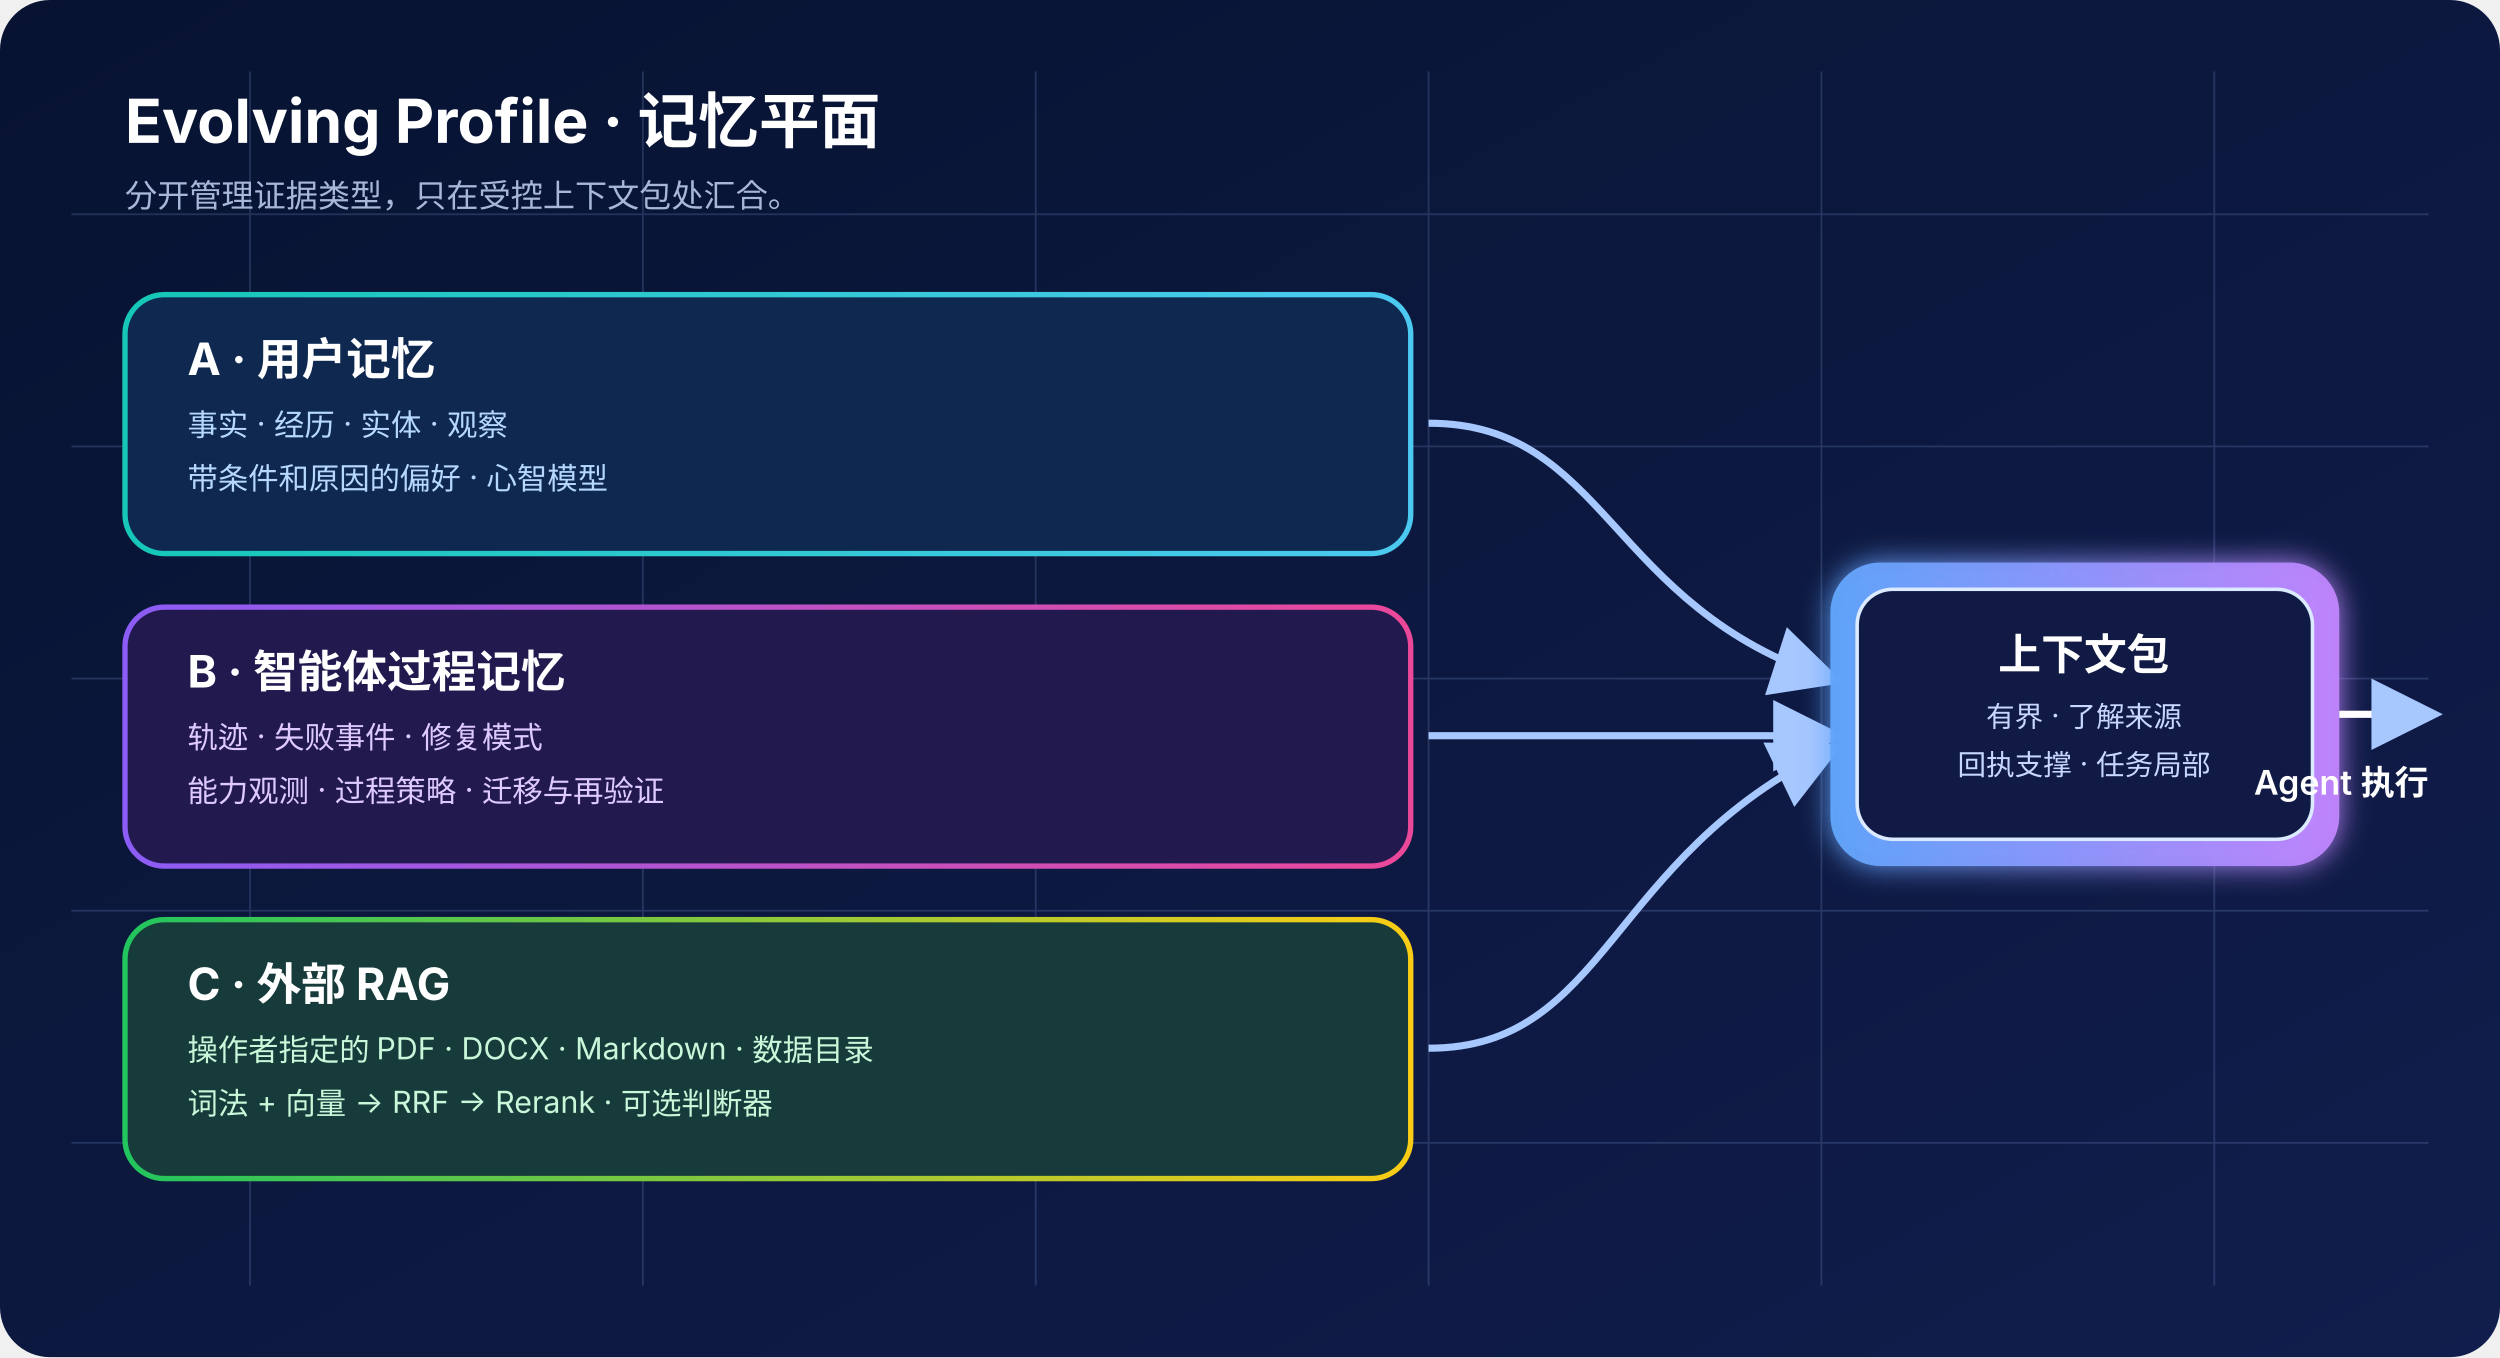
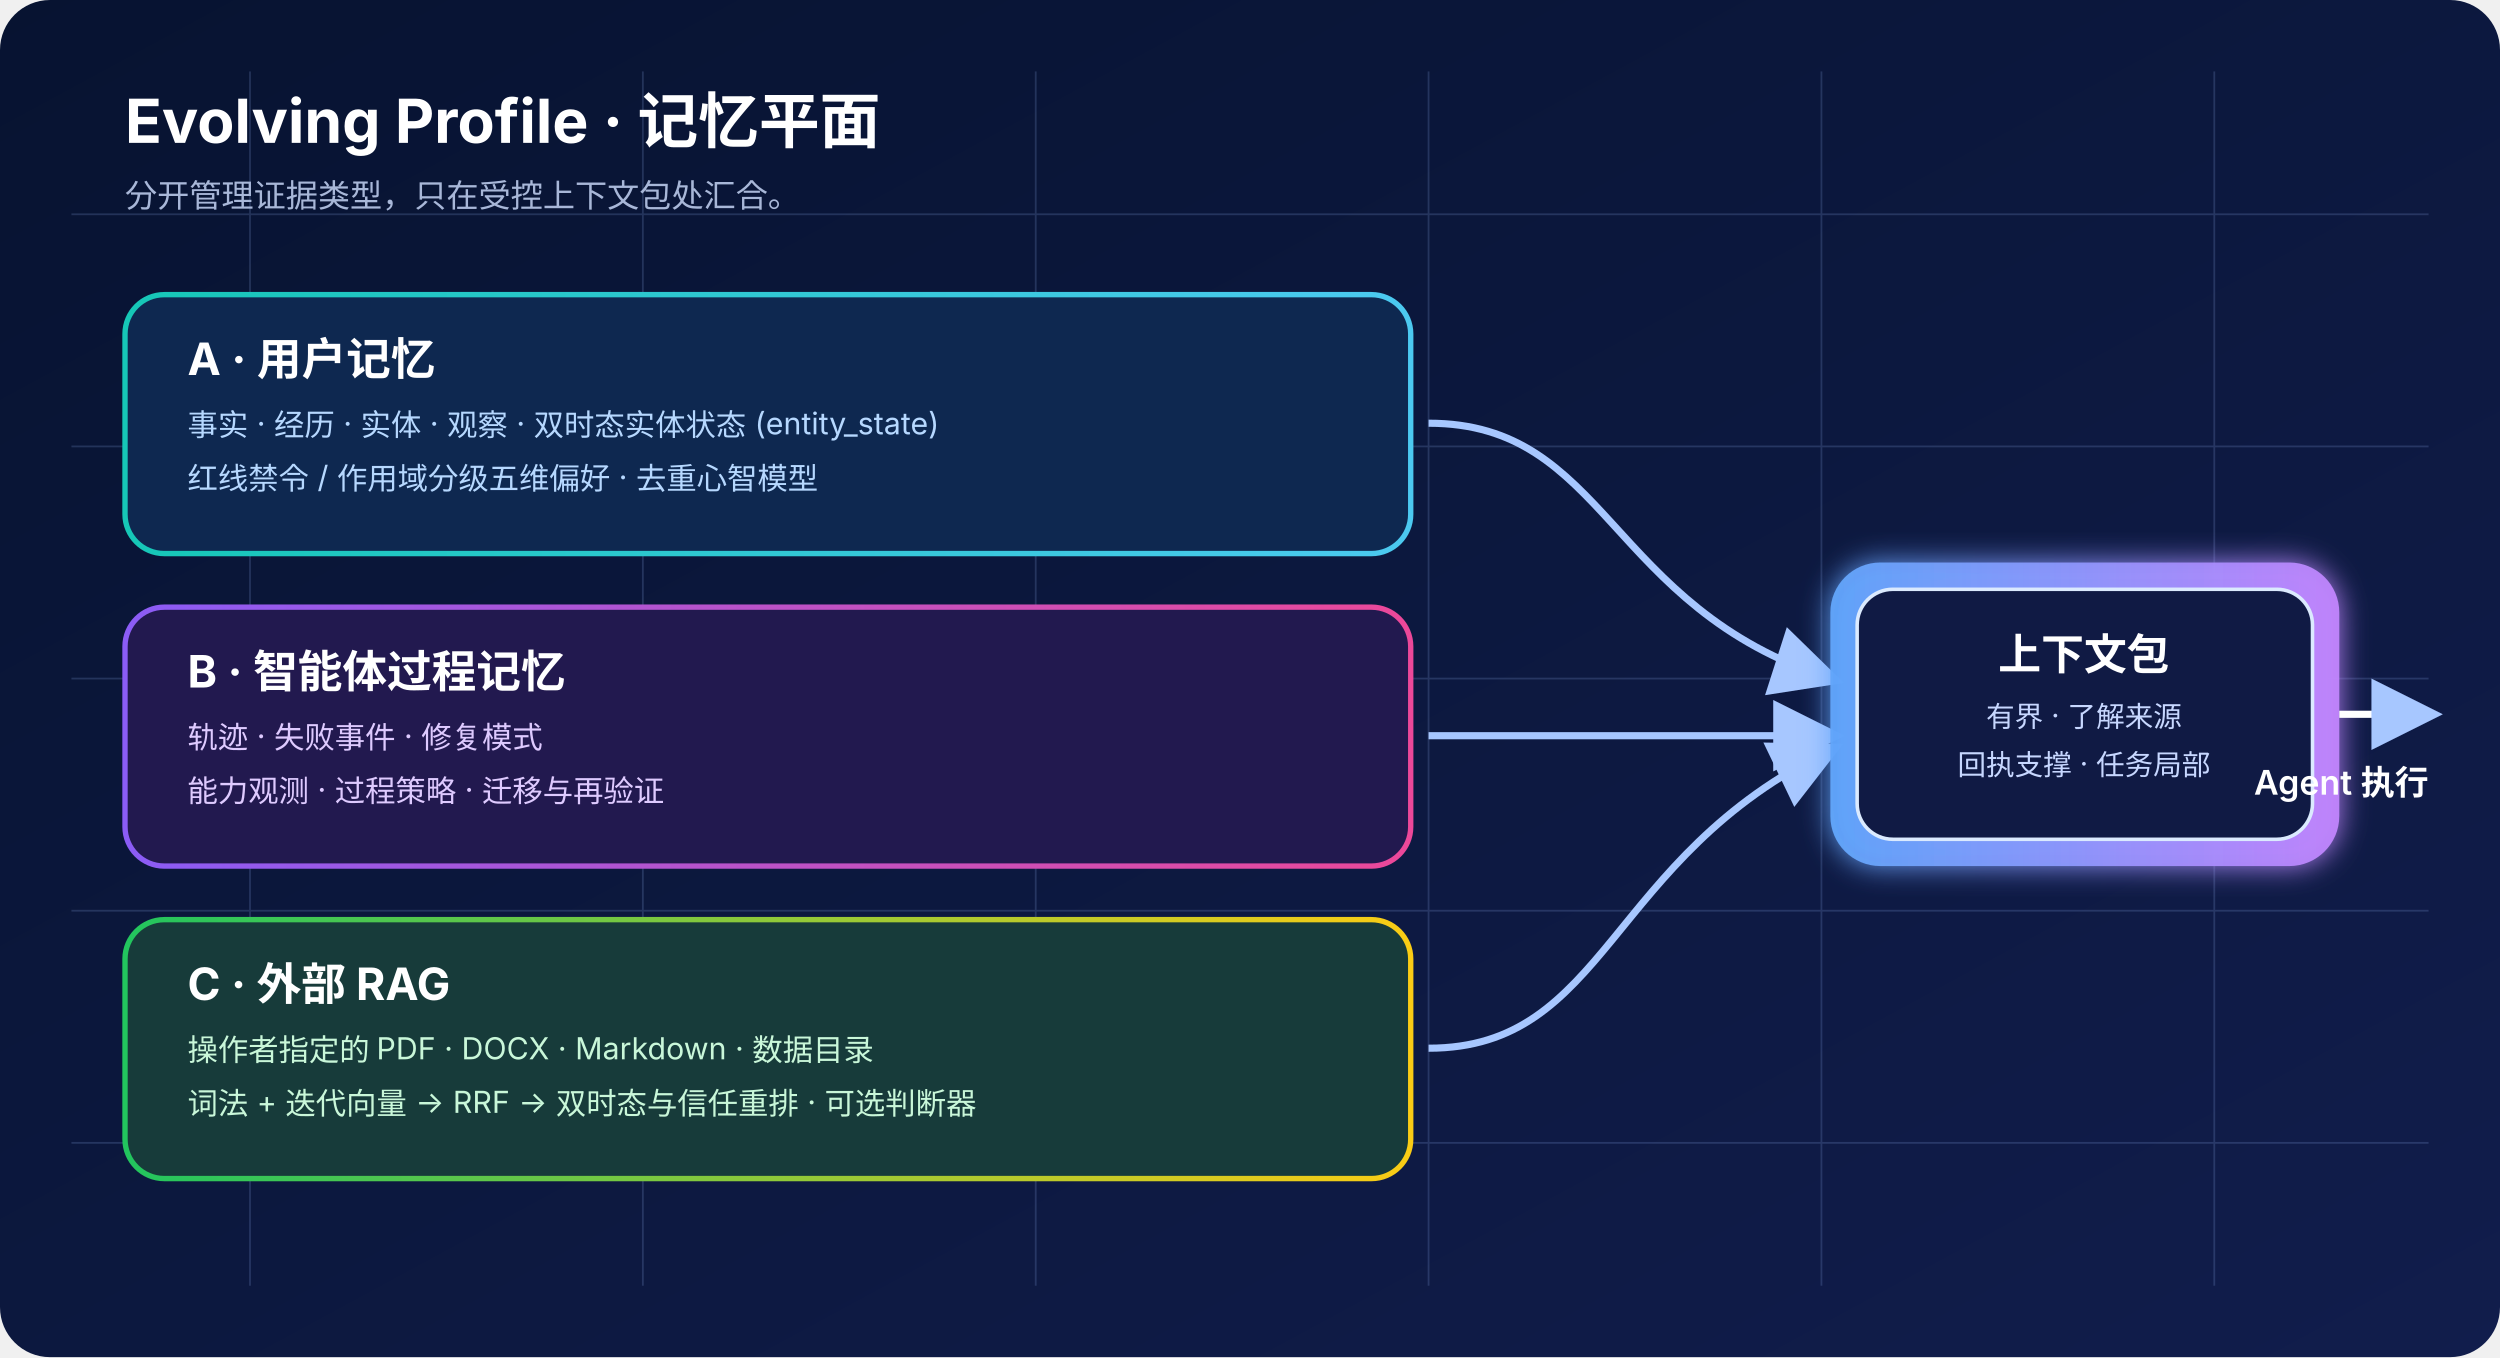
<svg xmlns="http://www.w3.org/2000/svg" width="1400" height="760" viewBox="0 0 1400 760" role="img" aria-labelledby="title desc">
  <defs>
    <linearGradient id="bg" x1="0" x2="1" y1="0" y2="1">
      <stop stop-color="#071331" />
      <stop offset="1" stop-color="#111d4c" />
    </linearGradient>
    <linearGradient id="user" x1="0" x2="1">
      <stop stop-color="#16c7b7" />
      <stop offset="1" stop-color="#4cc9f0" />
    </linearGradient>
    <linearGradient id="agent" x1="0" x2="1">
      <stop stop-color="#8b5cf6" />
      <stop offset="1" stop-color="#ec4899" />
    </linearGradient>
    <linearGradient id="rag" x1="0" x2="1">
      <stop stop-color="#22c55e" />
      <stop offset="1" stop-color="#facc15" />
    </linearGradient>
    <linearGradient id="ctx" x1="0" x2="1">
      <stop stop-color="#60a5fa" />
      <stop offset="1" stop-color="#c084fc" />
    </linearGradient>
    <filter id="glow">
      <feGaussianBlur stdDeviation="8" result="b" />
      <feMerge>
        <feMergeNode in="b" />
        <feMergeNode in="SourceGraphic" />
      </feMerge>
    </filter>
    <marker id="arrow" markerWidth="10" markerHeight="10" refX="8" refY="5" orient="auto">
      <path d="M0,0 L10,5 L0,10 z" fill="#a7c7ff" />
    </marker>
  </defs>
  <rect width="1400" height="760" rx="28" fill="url(#bg)" />
  <g opacity=".18" stroke="#9bbcff">
    <path d="M40 120H1360M40 250H1360M40 380H1360M40 510H1360M40 640H1360" />
    <path d="M140 40V720M360 40V720M580 40V720M800 40V720M1020 40V720M1240 40V720" />
  </g>
  <text x="70" y="80" fill="#fff" font-family="Inter,Arial,sans-serif" font-size="34" font-weight="700">Evolving Profile · 记忆平面</text>
  <text x="70" y="116" fill="#a8b7d8" font-family="Inter,Arial,sans-serif" font-size="18">分开管理证据类型，只在受控上下文包处汇合。</text>
  <g font-family="Inter,Arial,sans-serif">
    <rect x="70" y="165" width="720" height="145" rx="22" fill="#0e2850" stroke="url(#user)" stroke-width="3" />
    <text x="105" y="210" fill="#fff" font-size="25" font-weight="700">A · 用户记忆</text>
-     <text x="105" y="244" fill="#b6d8ff" font-size="17">事实 · 经历 · 实体 · 观察</text>
-     <text x="105" y="274" fill="#b6d8ff" font-size="17">带条件和原因的偏好 · 心智模型</text>
+     <text x="105" y="244" fill="#b6d8ff" font-size="17">事实 · 经历 · 实体 · 观察 · 双时态实体状态 (entity_state)</text>
+     <text x="105" y="274" fill="#b6d8ff" font-size="17">红线禁令 / 作用域分级五维偏好 · 去重心智模型</text>
    <rect x="70" y="340" width="720" height="145" rx="22" fill="#22194f" stroke="url(#agent)" stroke-width="3" />
    <text x="105" y="385" fill="#fff" font-size="25" font-weight="700">B · 智能体过程记忆</text>
    <text x="105" y="419" fill="#decaff" font-size="17">轨迹 · 失败事件 · 修复模式</text>
    <text x="105" y="449" fill="#decaff" font-size="17">能力观测 · 过程策略 · 迁移与再验证</text>
    <rect x="70" y="515" width="720" height="145" rx="22" fill="#173b3a" stroke="url(#rag)" stroke-width="3" />
    <text x="105" y="560" fill="#fff" font-size="25" font-weight="700">C · 外部 RAG</text>
    <text x="105" y="594" fill="#c9f7d9" font-size="17">操作者指定的 PDF · DOCX · Markdown · 数据目录</text>
-     <text x="105" y="624" fill="#c9f7d9" font-size="17">词法 + 向量 → RRF → Rerank · 可选判断器</text>
+     <text x="105" y="624" fill="#c9f7d9" font-size="17">词法 + 迭代向量 → RRF → 双时态与信任重排 · 可选判断器</text>
  </g>
  <g stroke="#a7c7ff" stroke-width="4" fill="none" marker-end="url(#arrow)">
    <path d="M800 237 C900 237 900 340 1025 380" />
    <path d="M800 412 H1025" />
    <path d="M800 587 C900 587 900 480 1025 420" />
  </g>
  <g filter="url(#glow)">
    <rect x="1025" y="315" width="285" height="170" rx="28" fill="url(#ctx)" opacity=".96" />
  </g>
  <rect x="1040" y="330" width="255" height="140" rx="20" fill="#101a44" stroke="#dbeafe" stroke-width="2" />
  <text x="1167" y="375" text-anchor="middle" fill="#fff" font-family="Inter,Arial,sans-serif" font-size="24" font-weight="700">上下文包</text>
  <text x="1167" y="407" text-anchor="middle" fill="#c7d7ff" font-family="Inter,Arial,sans-serif" font-size="16">有界 · 了解来源</text>
  <text x="1167" y="434" text-anchor="middle" fill="#c7d7ff" font-family="Inter,Arial,sans-serif" font-size="16">回执支撑 · 任务局部</text>
  <path d="M1310 400H1360" stroke="#fff" stroke-width="4" marker-end="url(#arrow)" />
  <text x="1360" y="445" text-anchor="end" fill="#fff" font-family="Inter,Arial,sans-serif" font-size="19" font-weight="600">Agent 执行</text>
</svg>
